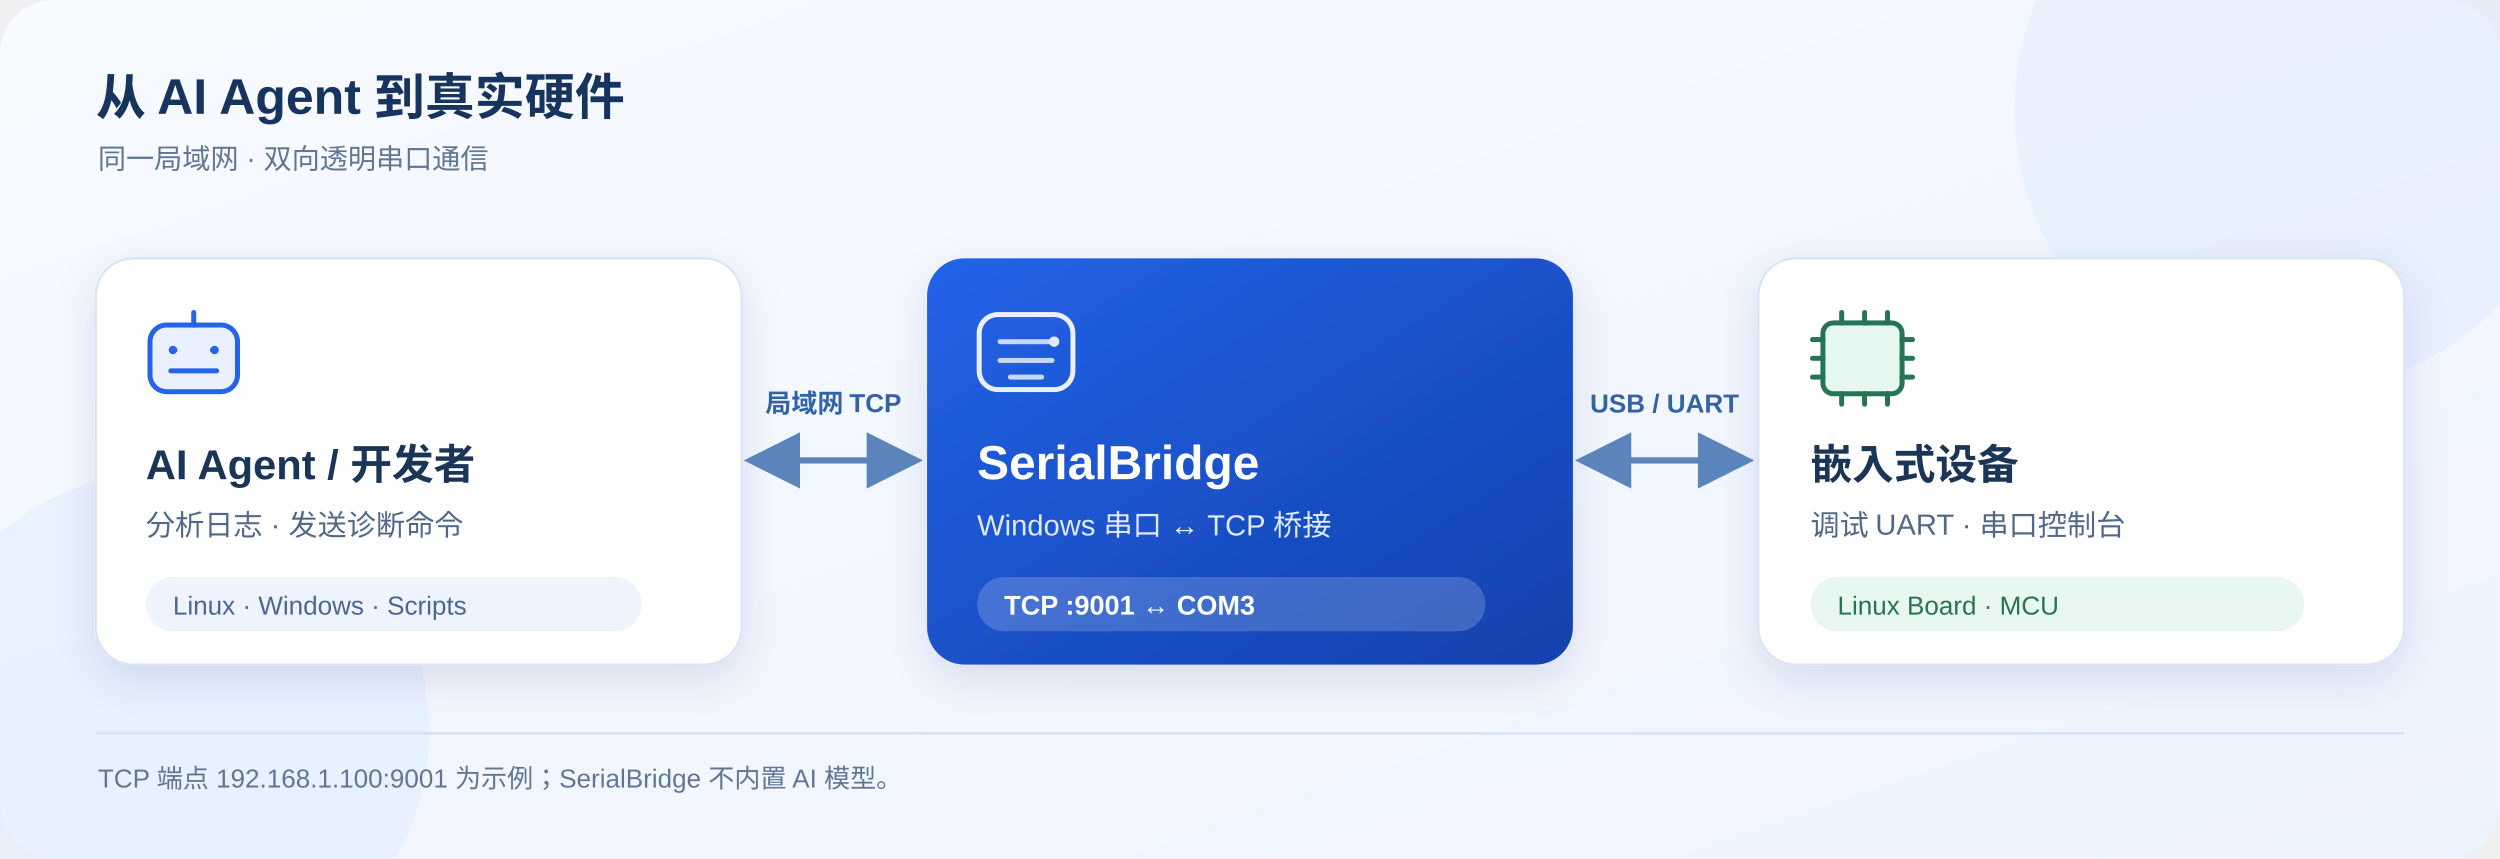
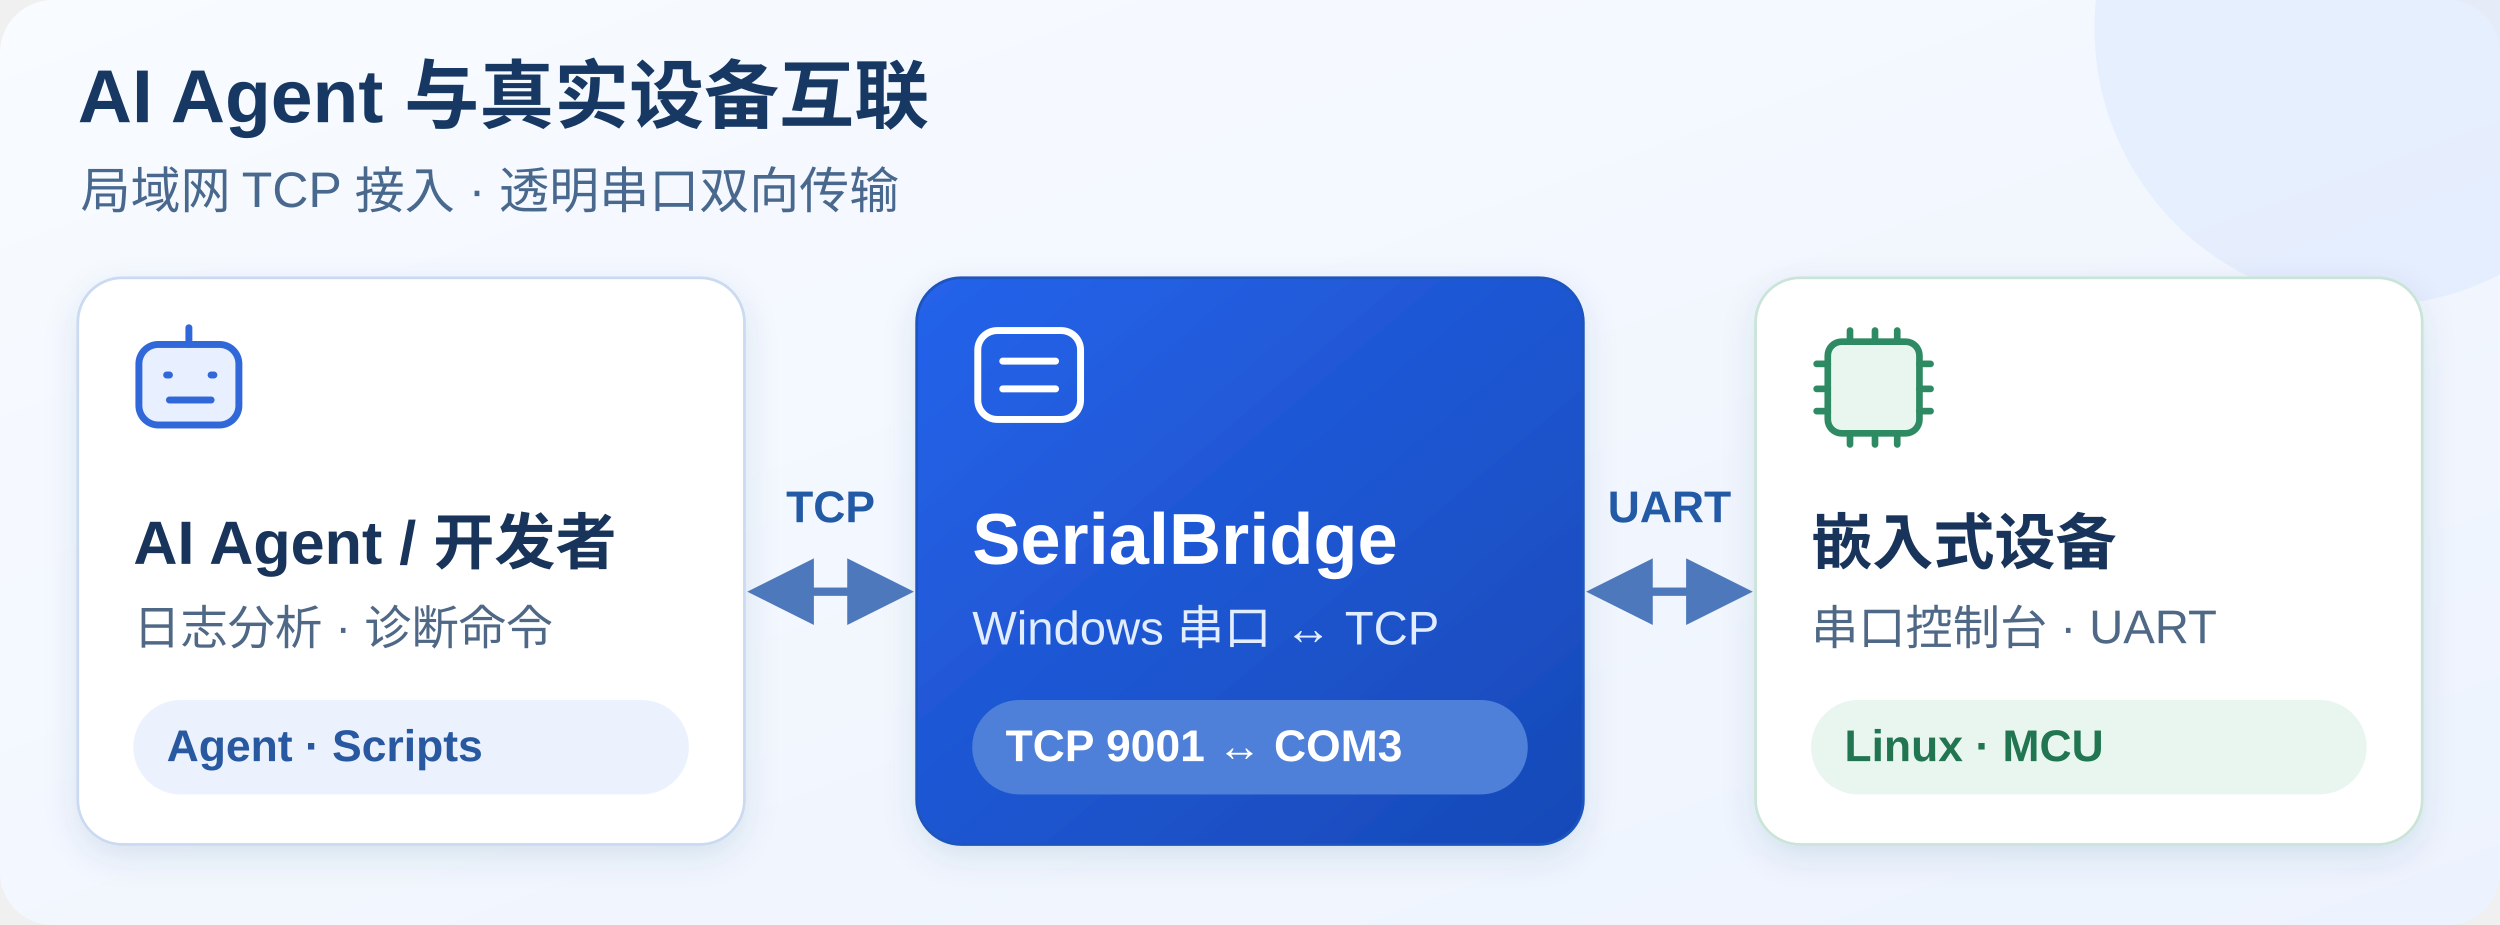
- <svg xmlns="http://www.w3.org/2000/svg" role="img" aria-labelledby="title desc" viewBox="0 0 1200 412" width="1200" height="412">
+ <svg xmlns="http://www.w3.org/2000/svg" role="img" aria-labelledby="title desc" viewBox="0 0 900 333">
  <defs>
-     <linearGradient id="bg" x1="0" y1="0" x2="1" y2="1">
-       <stop stop-color="#F7FAFF" />
-       <stop offset="1" stop-color="#EEF4FF" />
+     <linearGradient id="background" x1="0" y1="0" x2="1" y2="1">
+       <stop stop-color="#F8FBFF" />
+       <stop offset="1" stop-color="#EDF3FE" />
    </linearGradient>
-     <linearGradient id="middle" x1="0" y1="0" x2="1" y2="1">
-       <stop stop-color="#2363E8" />
-       <stop offset="1" stop-color="#1241AC" />
+     <linearGradient id="blue" x1="0" y1="0" x2="1" y2="1">
+       <stop stop-color="#2563EB" />
+       <stop offset="1" stop-color="#1749B7" />
    </linearGradient>
-     <filter id="shadow" x="-20%" y="-25%" width="145%" height="160%">
-       <feDropShadow dx="0" dy="7" stdDeviation="10" flood-color="#0F2950" flood-opacity=".11" />
+     <filter id="shadow" x="-10%" y="-15%" width="130%" height="145%">
+       <feDropShadow dx="0" dy="4" stdDeviation="6" flood-color="#23476D" flood-opacity=".12" />
    </filter>
-     <marker id="leftarrow" markerWidth="9" markerHeight="9" refX="5" refY="4.5" orient="auto-start-reverse">
-       <path d="M0 0 L9 4.5 L0 9 Z" fill="#5B83BC" />
-     </marker>
-     <marker id="rightarrow" markerWidth="9" markerHeight="9" refX="5" refY="4.5" orient="auto">
-       <path d="M0 0 L9 4.5 L0 9 Z" fill="#5B83BC" />
+     <marker id="arrow" markerWidth="8" markerHeight="8" refX="6" refY="4" orient="auto-start-reverse">
+       <path d="M0 0L8 4L0 8Z" fill="#4D79BC" />
    </marker>
  </defs>
-   <rect width="1200" height="412" rx="26" fill="url(#bg)" />
-   <circle cx="1102" cy="53" r="135" fill="#DCE9FC" opacity=".46" />
-   <circle cx="81" cy="351" r="125" fill="#DDEBFF" opacity=".5" />
+   <rect width="900" height="333" rx="19" fill="url(#background)" />
+   <circle cx="854" cy="10" r="100" fill="#DEEAFE" opacity=".6" />
  <g font-family="-apple-system,BlinkMacSystemFont,'Segoe UI','Microsoft YaHei',Arial,sans-serif">
-     <text x="46" y="55" font-size="24" font-weight="700" fill="#17345E">从 AI Agent 到真实硬件</text>
-     <text x="47" y="81" font-size="13.5" fill="#607794">同一局域网 · 双向透明串口通信</text>
+     <text x="28" y="44" font-size="27" font-weight="700" fill="#163863">AI Agent 与真实设备互联</text>
+     <text x="29" y="75" font-size="18" fill="#48688D">局域网 TCP 接入 · 透明串口双向传输</text>
    <g filter="url(#shadow)">
-       <rect x="46" y="124" width="310" height="195" rx="18" fill="#FFFFFF" stroke="#D8E4F5" />
-       <rect x="445" y="124" width="310" height="195" rx="18" fill="url(#middle)" />
-       <rect x="844" y="124" width="310" height="195" rx="18" fill="#FFFFFF" stroke="#D8E4F5" />
+       <rect x="28" y="100" width="240" height="204" rx="16" fill="#FFFFFF" stroke="#CADAF1" />
+       <rect x="330" y="100" width="240" height="204" rx="16" fill="url(#blue)" stroke="#1D54BE" />
+       <rect x="632" y="100" width="240" height="204" rx="16" fill="#FFFFFF" stroke="#CAE4D8" />
    </g>
-     <g transform="translate(70 146)" stroke="#2563EB" stroke-width="2.4" stroke-linecap="round" stroke-linejoin="round" fill="none">
-       <rect x="2" y="10" width="42" height="32" rx="8" fill="#E9F0FF" />
-       <path d="M23 4v6M13 22h1M32 22h1M12 32h22" />
-       <circle cx="13" cy="22" r="2" fill="#2563EB" stroke="none" />
-       <circle cx="33" cy="22" r="2" fill="#2563EB" stroke="none" />
+     <g transform="translate(49 117)" stroke="#3168D9" stroke-width="2.5" fill="none" stroke-linecap="round">
+       <rect x="1" y="7" width="36" height="29" rx="7" fill="#E8F0FF" />
+       <path d="M19 1v6M11 18h1M27 18h1M12 27h15" />
    </g>
-     <g transform="translate(470 147)" stroke="#FFFFFF" stroke-width="2.4" stroke-linecap="round" stroke-linejoin="round" fill="none">
-       <rect x="0" y="4" width="45" height="36" rx="9" stroke-opacity=".9" />
-       <path d="M10 17h25M10 26h25M15 34h15" stroke-opacity=".75" />
-       <circle cx="36" cy="17" r="2.5" fill="#DCEBFF" stroke="none" />
+     <g transform="translate(352 119)" stroke="#FFFFFF" stroke-width="2.5" fill="none" stroke-linecap="round">
+       <rect width="37" height="32" rx="7" />
+       <path d="M9 11h19M9 21h19" />
    </g>
-     <g transform="translate(870 147)" stroke="#257455" stroke-width="2.4" stroke-linecap="round" stroke-linejoin="round" fill="none">
-       <rect x="5" y="8" width="38" height="34" rx="5" fill="#E5F7EE" />
-       <path d="M0 16h5M0 25h5M0 34h5M43 16h5M43 25h5M43 34h5M14 3v5M25 3v5M36 3v5M14 42v5M25 42v5M36 42v5" />
+     <g transform="translate(654 119)" stroke="#2E8A62" stroke-width="2.4" fill="none" stroke-linecap="round">
+       <rect x="4" y="4" width="33" height="33" rx="5" fill="#E8F6EF" />
+       <path d="M0 12h4M0 21h4M0 29h4M37 12h4M37 21h4M37 29h4M12 0v4M21 0v4M29 0v4M12 37v4M21 37v4M29 37v4" />
    </g>
-     <text x="70" y="230" font-size="20" font-weight="700" fill="#1B3556">AI Agent / 开发者</text>
-     <text x="70" y="257" font-size="14" fill="#516987">分析日志 · 发送诊断命令</text>
-     <rect x="70" y="277" width="238" height="26" rx="13" fill="#EEF3FD" />
-     <text x="83" y="295" font-size="12.5" fill="#4B6691">Linux · Windows · Scripts</text>
-     <text x="469" y="230" font-size="23" font-weight="750" fill="#FFFFFF">SerialBridge</text>
-     <text x="469" y="257" font-size="14" fill="#DFEAFF">Windows 串口 ↔ TCP 桥接</text>
-     <rect x="469" y="277" width="244" height="26" rx="13" fill="#FFFFFF" fill-opacity=".18" />
-     <text x="482" y="295" font-size="13" font-weight="600" fill="#FFFFFF">TCP :9001 ↔ COM3</text>
-     <text x="869" y="230" font-size="20" font-weight="700" fill="#1B3556">嵌入式设备</text>
-     <text x="869" y="257" font-size="14" fill="#516987">调试 UART · 串口控制台</text>
-     <rect x="869" y="277" width="237" height="26" rx="13" fill="#E8F7EF" />
-     <text x="882" y="295" font-size="12.5" fill="#287354">Linux Board · MCU</text>
-     <path d="M369 221 H431" stroke="#5B83BC" stroke-width="3" fill="none" stroke-linecap="round" marker-start="url(#leftarrow)" marker-end="url(#rightarrow)" />
-     <path d="M768 221 H830" stroke="#5B83BC" stroke-width="3" fill="none" stroke-linecap="round" marker-start="url(#leftarrow)" marker-end="url(#rightarrow)" />
-     <text x="400" y="198" text-anchor="middle" font-size="12.5" font-weight="650" fill="#3463A5">局域网 TCP</text>
-     <text x="799" y="198" text-anchor="middle" font-size="12.5" font-weight="650" fill="#3463A5">USB / UART</text>
-     <path d="M46 352 H1154" stroke="#D6E3F2" stroke-width="1.2" />
-     <text x="47" y="378" font-size="12.5" fill="#607794">TCP 端点 192.168.1.100:9001 为示例；SerialBridge 不内置 AI 模型。</text>
+     <text x="48" y="203" font-size="22" font-weight="700" fill="#18345B">AI Agent / 开发者</text>
+     <text x="48" y="232" font-size="17" font-weight="500" fill="#4E6886">日志分析 · 诊断命令</text>
+     <rect x="48" y="252" width="200" height="34" rx="17" fill="#EBF2FE" />
+     <text x="60" y="274" font-size="16" font-weight="600" fill="#2758A0">Agent · Scripts</text>
+     <text x="350" y="203" font-size="26" font-weight="700" fill="#FFFFFF">SerialBridge</text>
+     <text x="350" y="232" font-size="17" font-weight="500" fill="#E2EDFF">Windows 串口 ↔ TCP</text>
+     <rect x="350" y="252" width="200" height="34" rx="17" fill="#4F80D9" />
+     <text x="362" y="274" font-size="16" font-weight="600" fill="#FFFFFF">TCP 9001 ↔ COM3</text>
+     <text x="652" y="203" font-size="22" font-weight="700" fill="#18345B">嵌入式设备</text>
+     <text x="652" y="232" font-size="17" font-weight="500" fill="#4E6886">串口控制台 · UART</text>
+     <rect x="652" y="252" width="200" height="34" rx="17" fill="#E8F6EF" />
+     <text x="664" y="274" font-size="16" font-weight="600" fill="#217651">Linux · MCU</text>
+     <path d="M275 213H323" fill="none" stroke="#4D79BC" stroke-width="3" stroke-linecap="round" marker-start="url(#arrow)" marker-end="url(#arrow)" />
+     <path d="M577 213H625" fill="none" stroke="#4D79BC" stroke-width="3" stroke-linecap="round" marker-start="url(#arrow)" marker-end="url(#arrow)" />
+     <text x="299" y="188" text-anchor="middle" font-size="16" font-weight="700" fill="#235AA6">TCP</text>
+     <text x="601" y="188" text-anchor="middle" font-size="16" font-weight="700" fill="#235AA6">UART</text>
  </g>
</svg>
